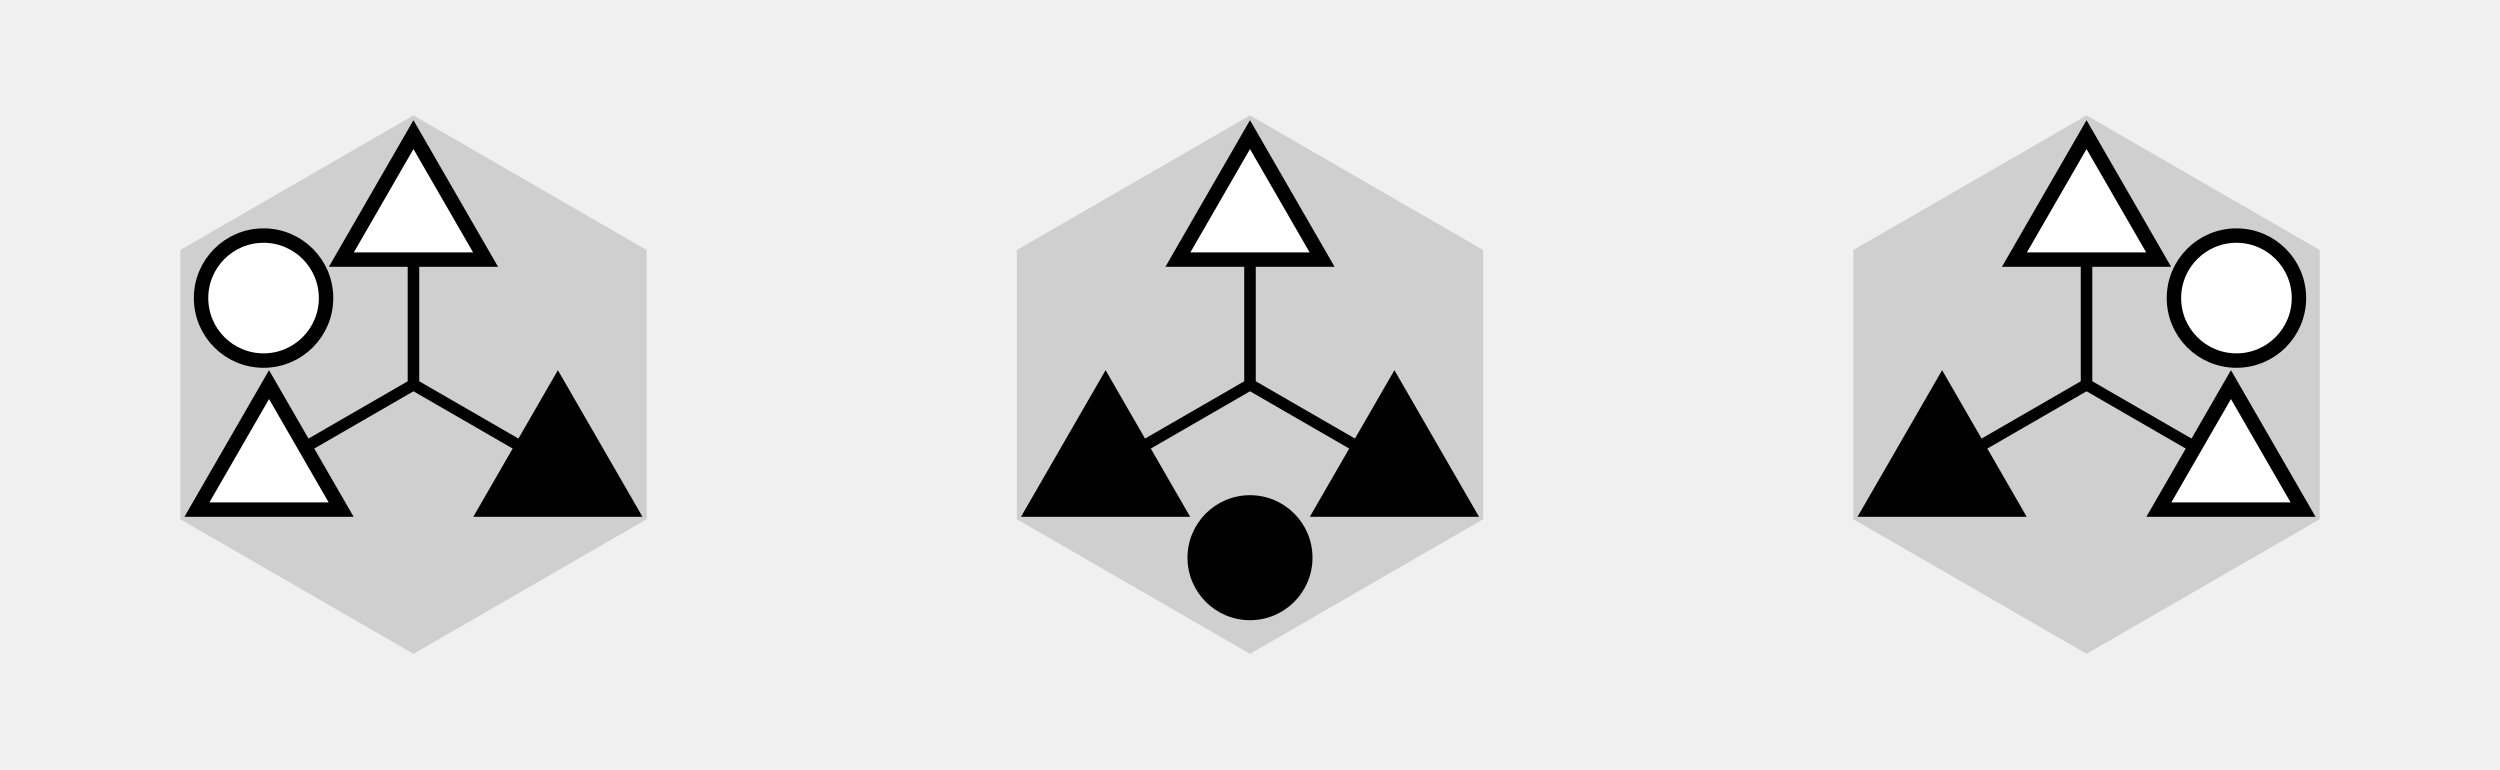
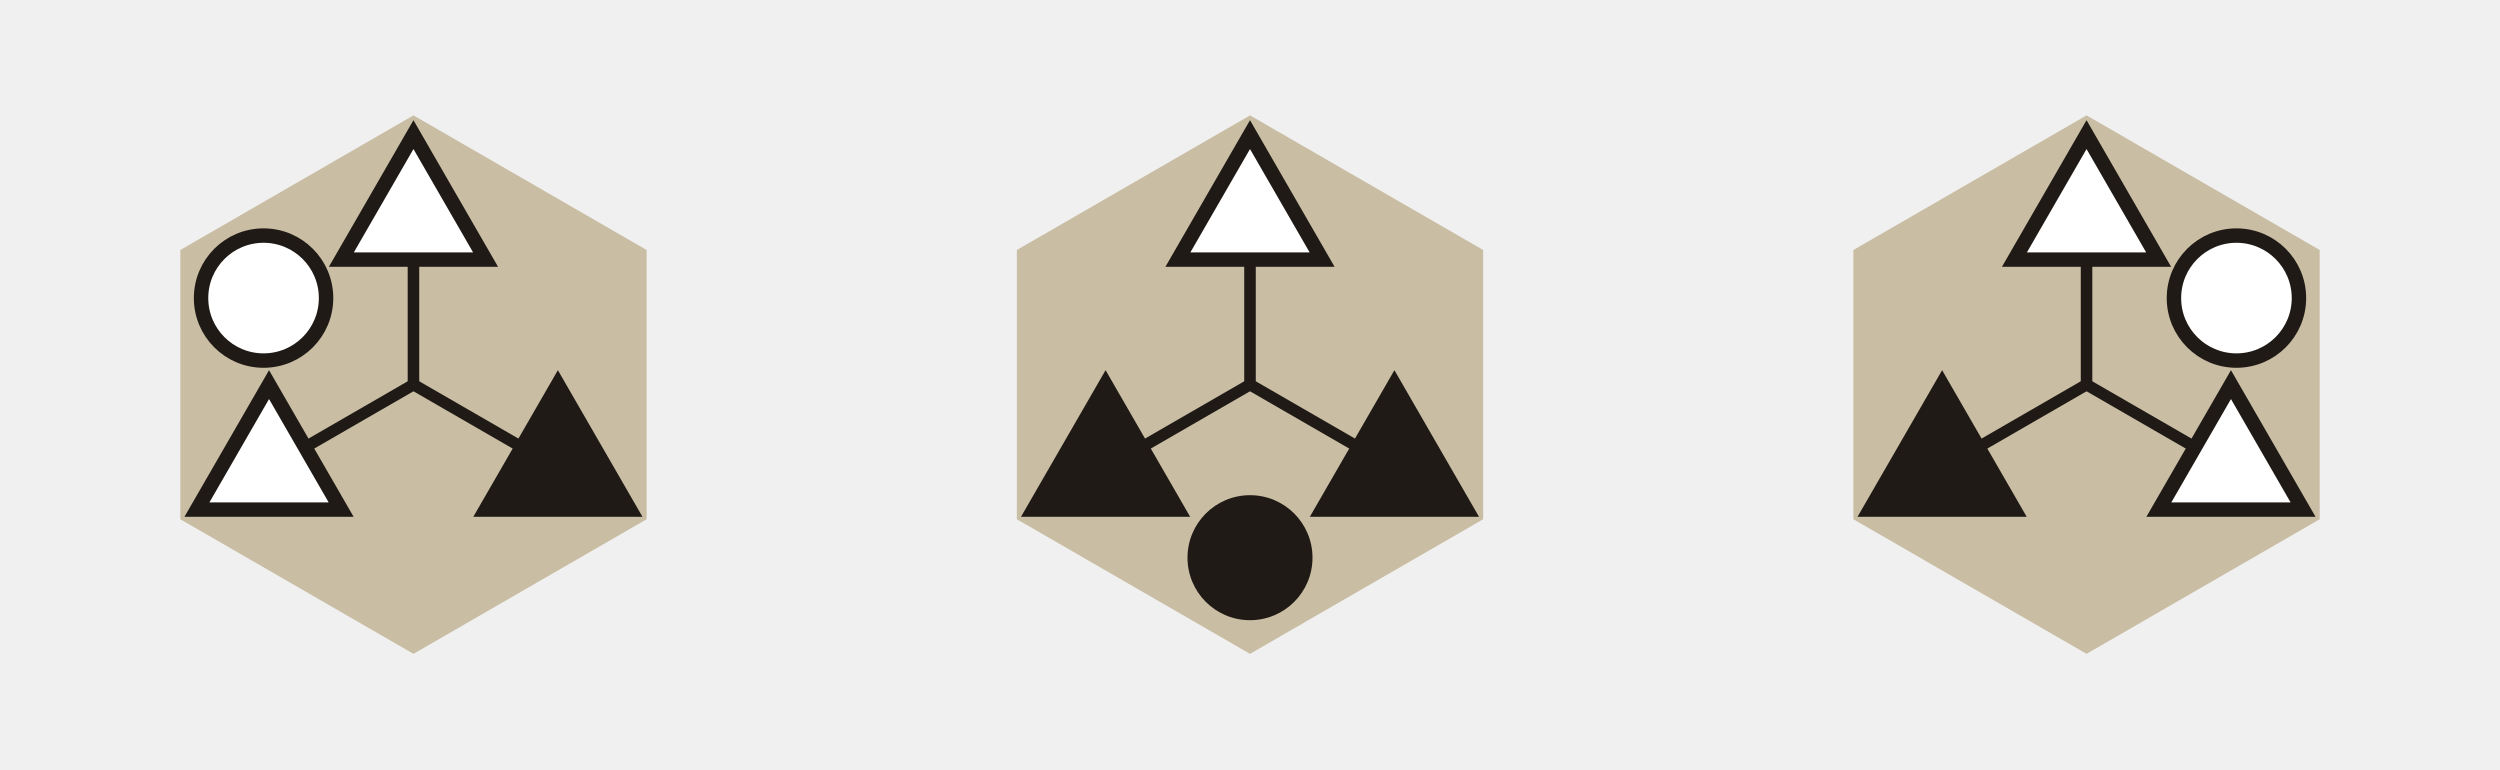
<svg xmlns="http://www.w3.org/2000/svg" fill="currentColor" viewBox="0 0 260 80" width="260" height="80" font-family="'Latin Modern Roman', Georgia, 'Times New Roman', serif">
  <defs>
    <g id="hex_base">
-       <polygon points="0,-28 24.25,-14 24.25,14 0,28 -24.25,14 -24.25,-14" fill="#cfcfcf" />
-       <line x1="0" y1="0" x2="0" y2="-22" stroke="currentColor" stroke-width="1.2" />
-       <line x1="0" y1="0" x2="19.05" y2="11" stroke="currentColor" stroke-width="1.2" />
-       <line x1="0" y1="0" x2="-19.05" y2="11" stroke="currentColor" stroke-width="1.2" />
+       <polygon points="0,-28 24.25,-14 24.25,14 0,28 -24.25,14 -24.25,-14" fill="#c9bda3" />
+       <line x1="0" y1="0" x2="0" y2="-22" stroke="#1f1a16" stroke-width="1.2" />
+       <line x1="0" y1="0" x2="19.05" y2="11" stroke="#1f1a16" stroke-width="1.2" />
+       <line x1="0" y1="0" x2="-19.05" y2="11" stroke="#1f1a16" stroke-width="1.2" />
    </g>
  </defs>
  <g transform="translate(43, 40)">
    <use href="#hex_base" />
-     <polygon points="0,-26 -7.5,-13 7.5,-13" fill="#ffffff" stroke="currentColor" stroke-width="1.5" />
-     <polygon points="22.52,13 7.52,13 15.02,0" fill="currentColor" stroke="currentColor" stroke-width="1.5" />
-     <polygon points="-22.52,13 -7.52,13 -15.02,0" fill="#ffffff" stroke="currentColor" stroke-width="1.5" />
-     <circle cx="-15.59" cy="-9" r="6.5" fill="#ffffff" stroke="currentColor" stroke-width="1.5" />
+     <polygon points="0,-26 -7.5,-13 7.5,-13" fill="#ffffff" stroke="#1f1a16" stroke-width="1.5" />
+     <polygon points="22.52,13 7.52,13 15.02,0" fill="#1f1a16" stroke="#1f1a16" stroke-width="1.5" />
+     <polygon points="-22.52,13 -7.52,13 -15.02,0" fill="#ffffff" stroke="#1f1a16" stroke-width="1.5" />
+     <circle cx="-15.59" cy="-9" r="6.5" fill="#ffffff" stroke="#1f1a16" stroke-width="1.5" />
  </g>
  <g transform="translate(130, 40)">
    <use href="#hex_base" />
-     <polygon points="0,-26 -7.5,-13 7.5,-13" fill="#ffffff" stroke="currentColor" stroke-width="1.5" />
-     <polygon points="22.52,13 7.52,13 15.02,0" fill="currentColor" stroke="currentColor" stroke-width="1.5" />
-     <polygon points="-22.52,13 -7.52,13 -15.02,0" fill="currentColor" stroke="currentColor" stroke-width="1.5" />
-     <circle cx="0" cy="18" r="6.5" fill="currentColor" />
+     <polygon points="0,-26 -7.5,-13 7.5,-13" fill="#ffffff" stroke="#1f1a16" stroke-width="1.5" />
+     <polygon points="22.52,13 7.52,13 15.02,0" fill="#1f1a16" stroke="#1f1a16" stroke-width="1.5" />
+     <polygon points="-22.52,13 -7.52,13 -15.02,0" fill="#1f1a16" stroke="#1f1a16" stroke-width="1.5" />
+     <circle cx="0" cy="18" r="6.5" fill="#1f1a16" />
  </g>
  <g transform="translate(217, 40)">
    <use href="#hex_base" />
-     <polygon points="0,-26 -7.5,-13 7.5,-13" fill="#ffffff" stroke="currentColor" stroke-width="1.5" />
-     <polygon points="22.52,13 7.52,13 15.02,0" fill="#ffffff" stroke="currentColor" stroke-width="1.5" />
-     <polygon points="-22.52,13 -7.52,13 -15.02,0" fill="currentColor" stroke="currentColor" stroke-width="1.5" />
-     <circle cx="15.59" cy="-9" r="6.5" fill="#ffffff" stroke="currentColor" stroke-width="1.5" />
+     <polygon points="0,-26 -7.5,-13 7.5,-13" fill="#ffffff" stroke="#1f1a16" stroke-width="1.5" />
+     <polygon points="22.52,13 7.52,13 15.02,0" fill="#ffffff" stroke="#1f1a16" stroke-width="1.5" />
+     <polygon points="-22.52,13 -7.52,13 -15.02,0" fill="#1f1a16" stroke="#1f1a16" stroke-width="1.5" />
+     <circle cx="15.59" cy="-9" r="6.5" fill="#ffffff" stroke="#1f1a16" stroke-width="1.5" />
  </g>
</svg>
